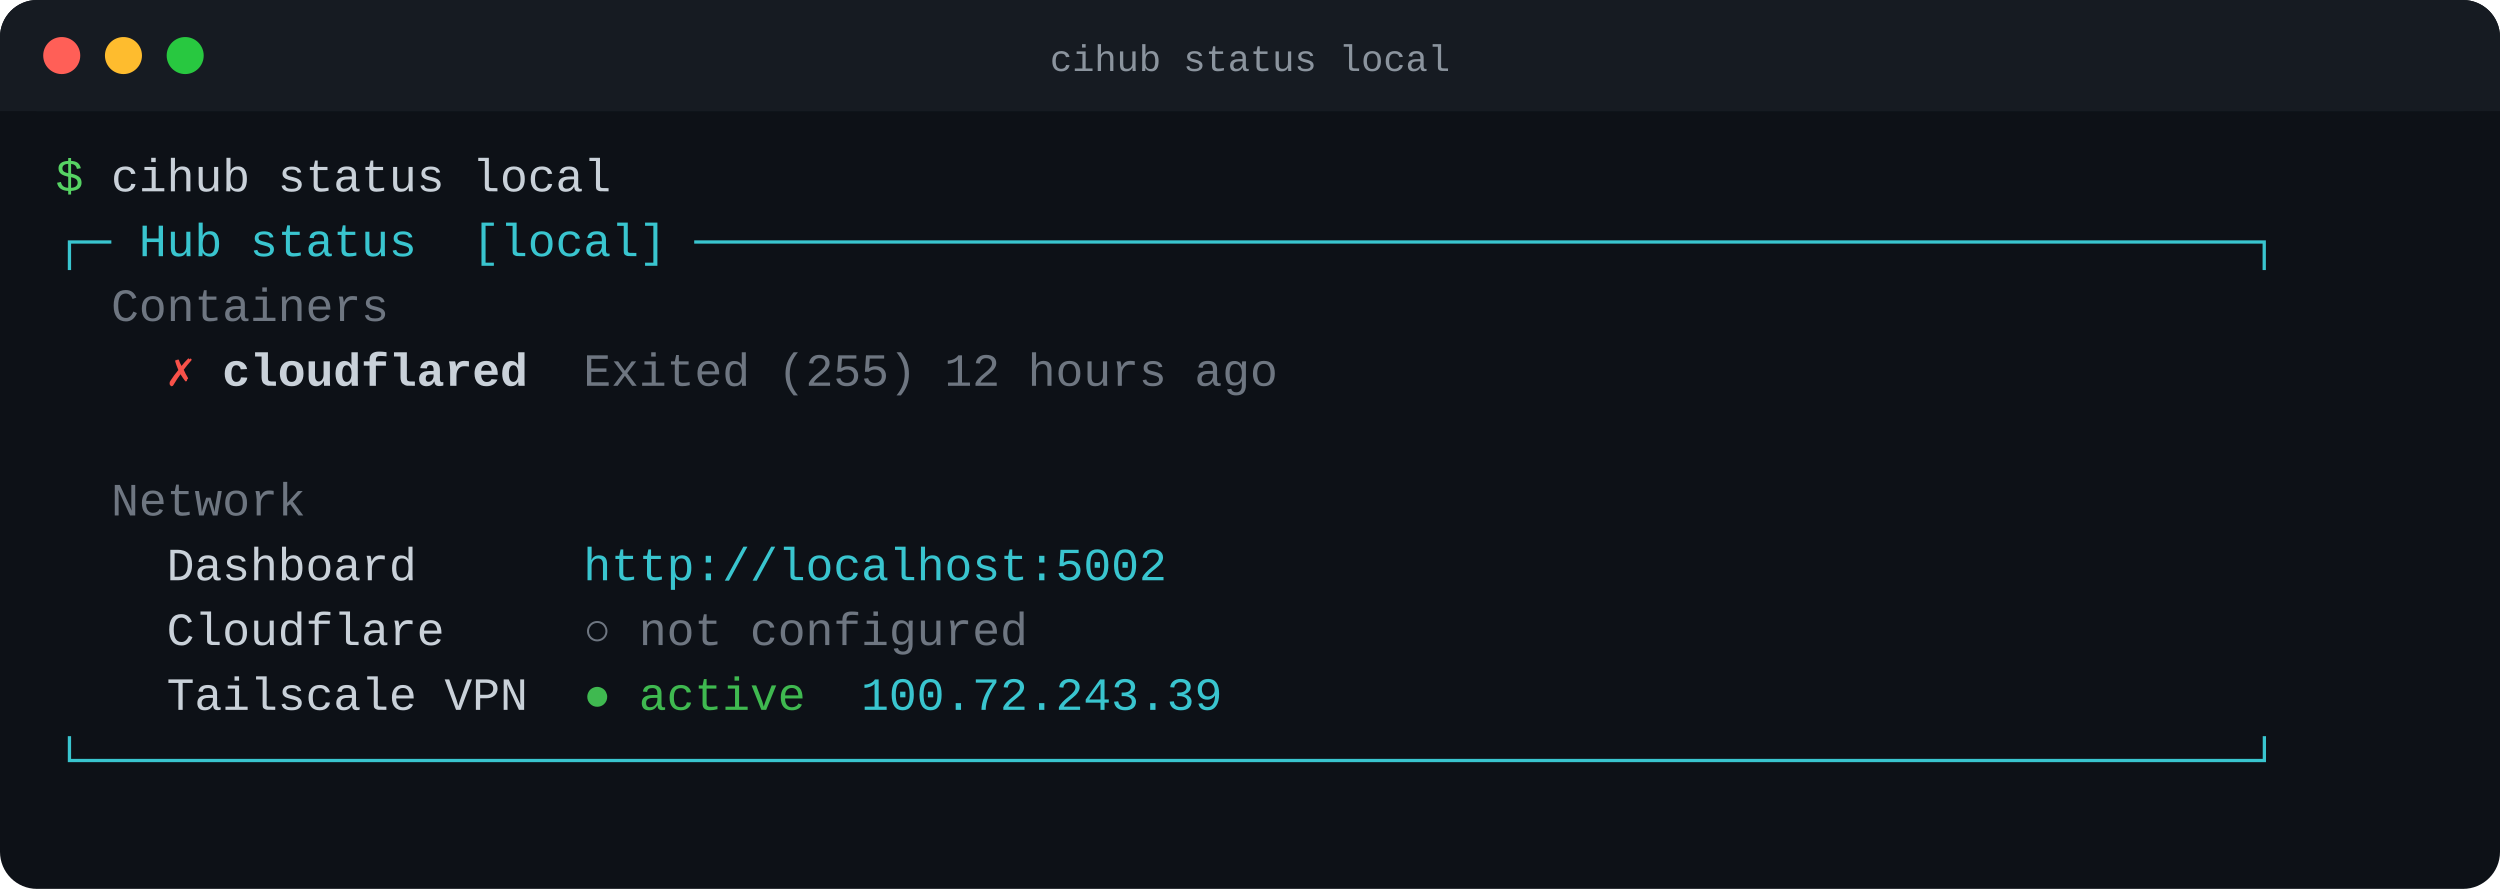
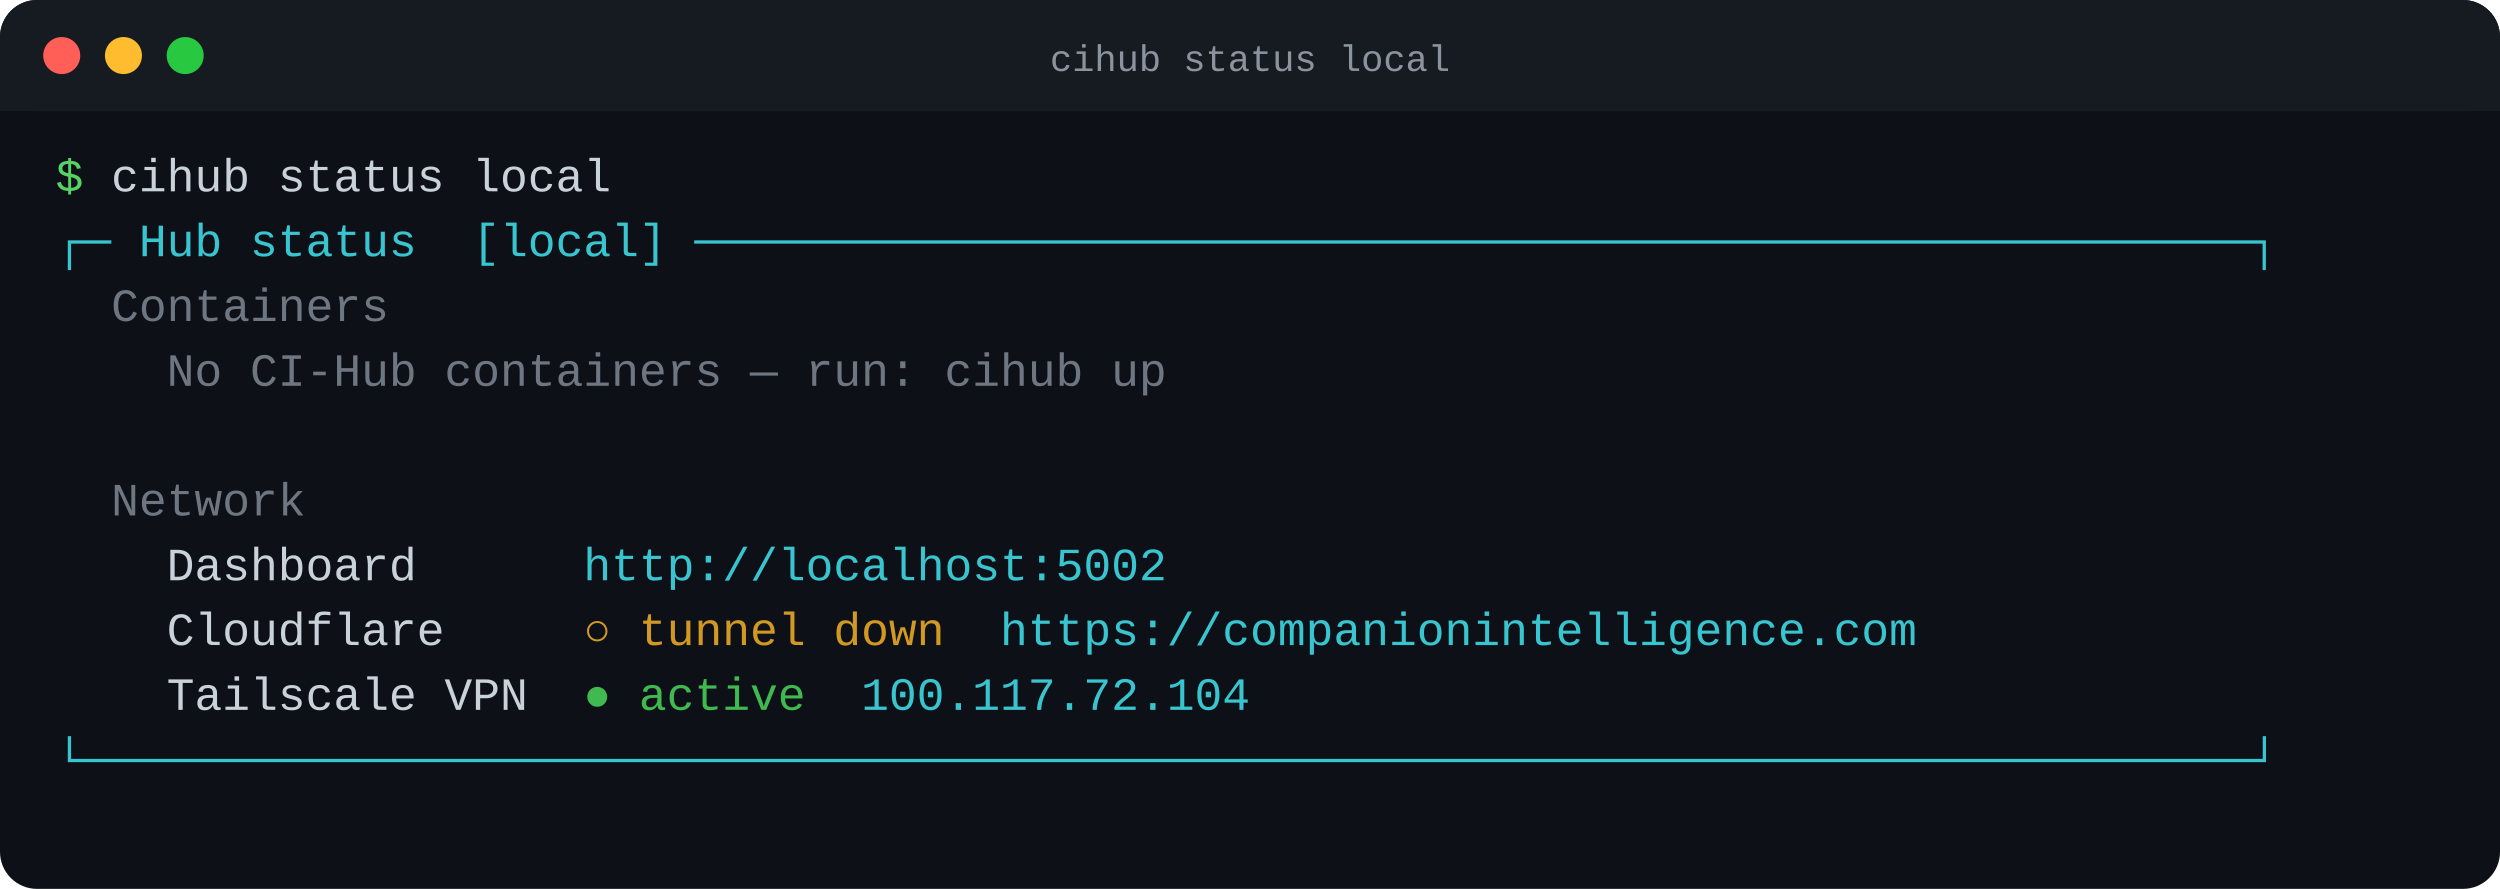
<svg xmlns="http://www.w3.org/2000/svg" width="810" height="288" viewBox="0 0 810 288" role="img" aria-label="cihub cihub status local">
  <rect width="810" height="288" rx="12" fill="#0d1117" />
  <rect x="0" y="0" width="810" height="36" rx="12" fill="#161b22" />
  <rect x="0" y="24" width="810" height="12" fill="#161b22" />
  <circle cx="20" cy="18" r="6" fill="#ff5f57" />
  <circle cx="40" cy="18" r="6" fill="#febc2e" />
  <circle cx="60" cy="18" r="6" fill="#28c840" />
  <text x="405" y="23" text-anchor="middle" fill="#8b949e" font-size="12" font-family="ui-monospace, SFMono-Regular, Menlo, Monaco, Consolas, &quot;Liberation Mono&quot;, monospace">cihub status local</text>
  <g font-family="ui-monospace, SFMono-Regular, Menlo, Monaco, Consolas, &quot;Liberation Mono&quot;, monospace" font-size="15" xml:space="preserve">
    <text x="18" y="62" textLength="9" lengthAdjust="spacingAndGlyphs" fill="#56d364">$</text>
    <text x="36" y="62" textLength="45" lengthAdjust="spacingAndGlyphs" fill="#c9d1d9">cihub</text>
    <text x="90" y="62" textLength="54" lengthAdjust="spacingAndGlyphs" fill="#c9d1d9">status</text>
    <text x="153" y="62" textLength="45" lengthAdjust="spacingAndGlyphs" fill="#c9d1d9">local</text>
    <text x="18" y="83" textLength="18" lengthAdjust="spacingAndGlyphs" fill="#39c5cf">┌─</text>
    <text x="45" y="83" textLength="27" lengthAdjust="spacingAndGlyphs" fill="#39c5cf">Hub</text>
    <text x="81" y="83" textLength="54" lengthAdjust="spacingAndGlyphs" fill="#39c5cf">status</text>
    <text x="153" y="83" textLength="63" lengthAdjust="spacingAndGlyphs" fill="#39c5cf">[local]</text>
    <text x="225" y="83" textLength="513" lengthAdjust="spacingAndGlyphs" fill="#39c5cf">────────────────────────────────────────────────────────┐</text>
    <text x="36" y="104" textLength="90" lengthAdjust="spacingAndGlyphs" fill="#6e7681">Containers</text>
-     <text x="54" y="125" textLength="9" lengthAdjust="spacingAndGlyphs" fill="#f85149">✗</text>
-     <text x="72" y="125" textLength="99" lengthAdjust="spacingAndGlyphs" fill="#c9d1d9" font-weight="bold">cloudflared</text>
-     <text x="189" y="125" textLength="54" lengthAdjust="spacingAndGlyphs" fill="#6e7681">Exited</text>
-     <text x="252" y="125" textLength="45" lengthAdjust="spacingAndGlyphs" fill="#6e7681">(255)</text>
-     <text x="306" y="125" textLength="18" lengthAdjust="spacingAndGlyphs" fill="#6e7681">12</text>
-     <text x="333" y="125" textLength="45" lengthAdjust="spacingAndGlyphs" fill="#6e7681">hours</text>
-     <text x="387" y="125" textLength="27" lengthAdjust="spacingAndGlyphs" fill="#6e7681">ago</text>
+     <text x="54" y="125" textLength="18" lengthAdjust="spacingAndGlyphs" fill="#6e7681">No</text>
+     <text x="81" y="125" textLength="54" lengthAdjust="spacingAndGlyphs" fill="#6e7681">CI-Hub</text>
+     <text x="144" y="125" textLength="90" lengthAdjust="spacingAndGlyphs" fill="#6e7681">containers</text>
+     <text x="243" y="125" textLength="9" lengthAdjust="spacingAndGlyphs" fill="#6e7681">—</text>
+     <text x="261" y="125" textLength="36" lengthAdjust="spacingAndGlyphs" fill="#6e7681">run:</text>
+     <text x="306" y="125" textLength="45" lengthAdjust="spacingAndGlyphs" fill="#6e7681">cihub</text>
+     <text x="360" y="125" textLength="18" lengthAdjust="spacingAndGlyphs" fill="#6e7681">up</text>
    <text x="36" y="167" textLength="63" lengthAdjust="spacingAndGlyphs" fill="#6e7681">Network</text>
    <text x="54" y="188" textLength="81" lengthAdjust="spacingAndGlyphs" fill="#c9d1d9">Dashboard</text>
    <text x="189" y="188" textLength="189" lengthAdjust="spacingAndGlyphs" fill="#39c5cf">http://localhost:5002</text>
    <text x="54" y="209" textLength="90" lengthAdjust="spacingAndGlyphs" fill="#c9d1d9">Cloudflare</text>
-     <text x="189" y="209" textLength="9" lengthAdjust="spacingAndGlyphs" fill="#6e7681">○</text>
-     <text x="207" y="209" textLength="27" lengthAdjust="spacingAndGlyphs" fill="#6e7681">not</text>
-     <text x="243" y="209" textLength="90" lengthAdjust="spacingAndGlyphs" fill="#6e7681">configured</text>
+     <text x="189" y="209" textLength="9" lengthAdjust="spacingAndGlyphs" fill="#d29922">○</text>
+     <text x="207" y="209" textLength="54" lengthAdjust="spacingAndGlyphs" fill="#d29922">tunnel</text>
+     <text x="270" y="209" textLength="36" lengthAdjust="spacingAndGlyphs" fill="#d29922">down</text>
+     <text x="324" y="209" textLength="297" lengthAdjust="spacingAndGlyphs" fill="#39c5cf">https://companionintelligence.com</text>
    <text x="54" y="230" textLength="81" lengthAdjust="spacingAndGlyphs" fill="#c9d1d9">Tailscale</text>
    <text x="144" y="230" textLength="27" lengthAdjust="spacingAndGlyphs" fill="#c9d1d9">VPN</text>
    <text x="189" y="230" textLength="9" lengthAdjust="spacingAndGlyphs" fill="#3fb950">●</text>
    <text x="207" y="230" textLength="54" lengthAdjust="spacingAndGlyphs" fill="#3fb950">active</text>
-     <text x="279" y="230" textLength="117" lengthAdjust="spacingAndGlyphs" fill="#39c5cf">100.72.243.39</text>
+     <text x="279" y="230" textLength="126" lengthAdjust="spacingAndGlyphs" fill="#39c5cf">100.117.72.104</text>
    <text x="18" y="251" textLength="720" lengthAdjust="spacingAndGlyphs" fill="#39c5cf">└──────────────────────────────────────────────────────────────────────────────┘</text>
  </g>
</svg>
